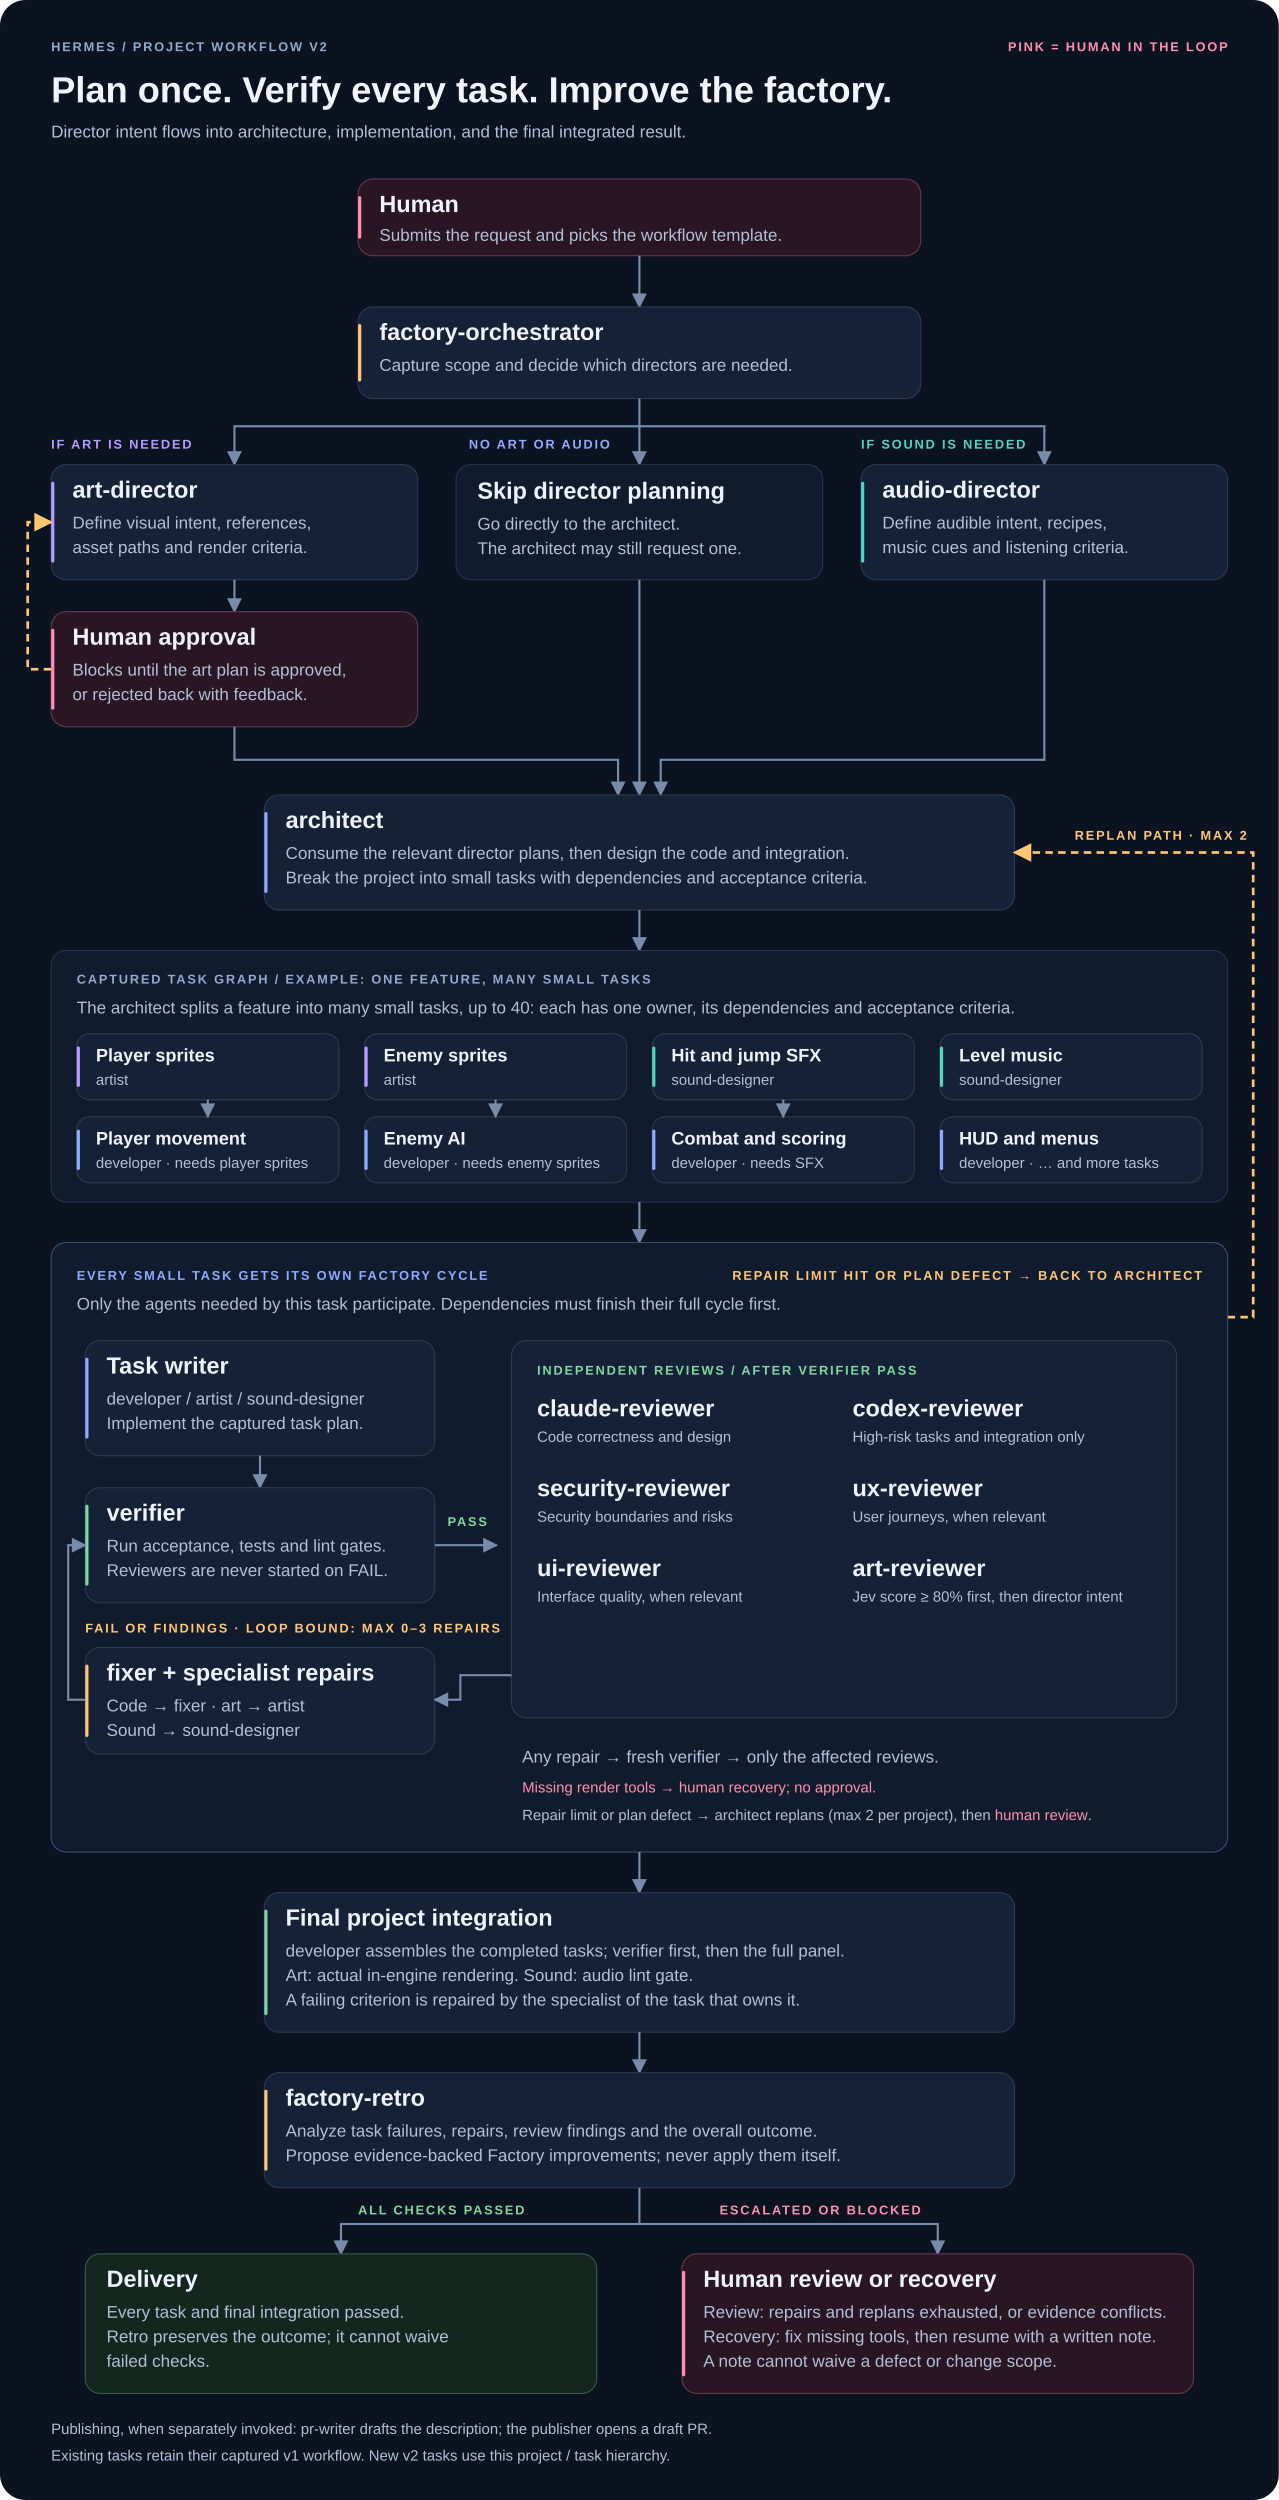
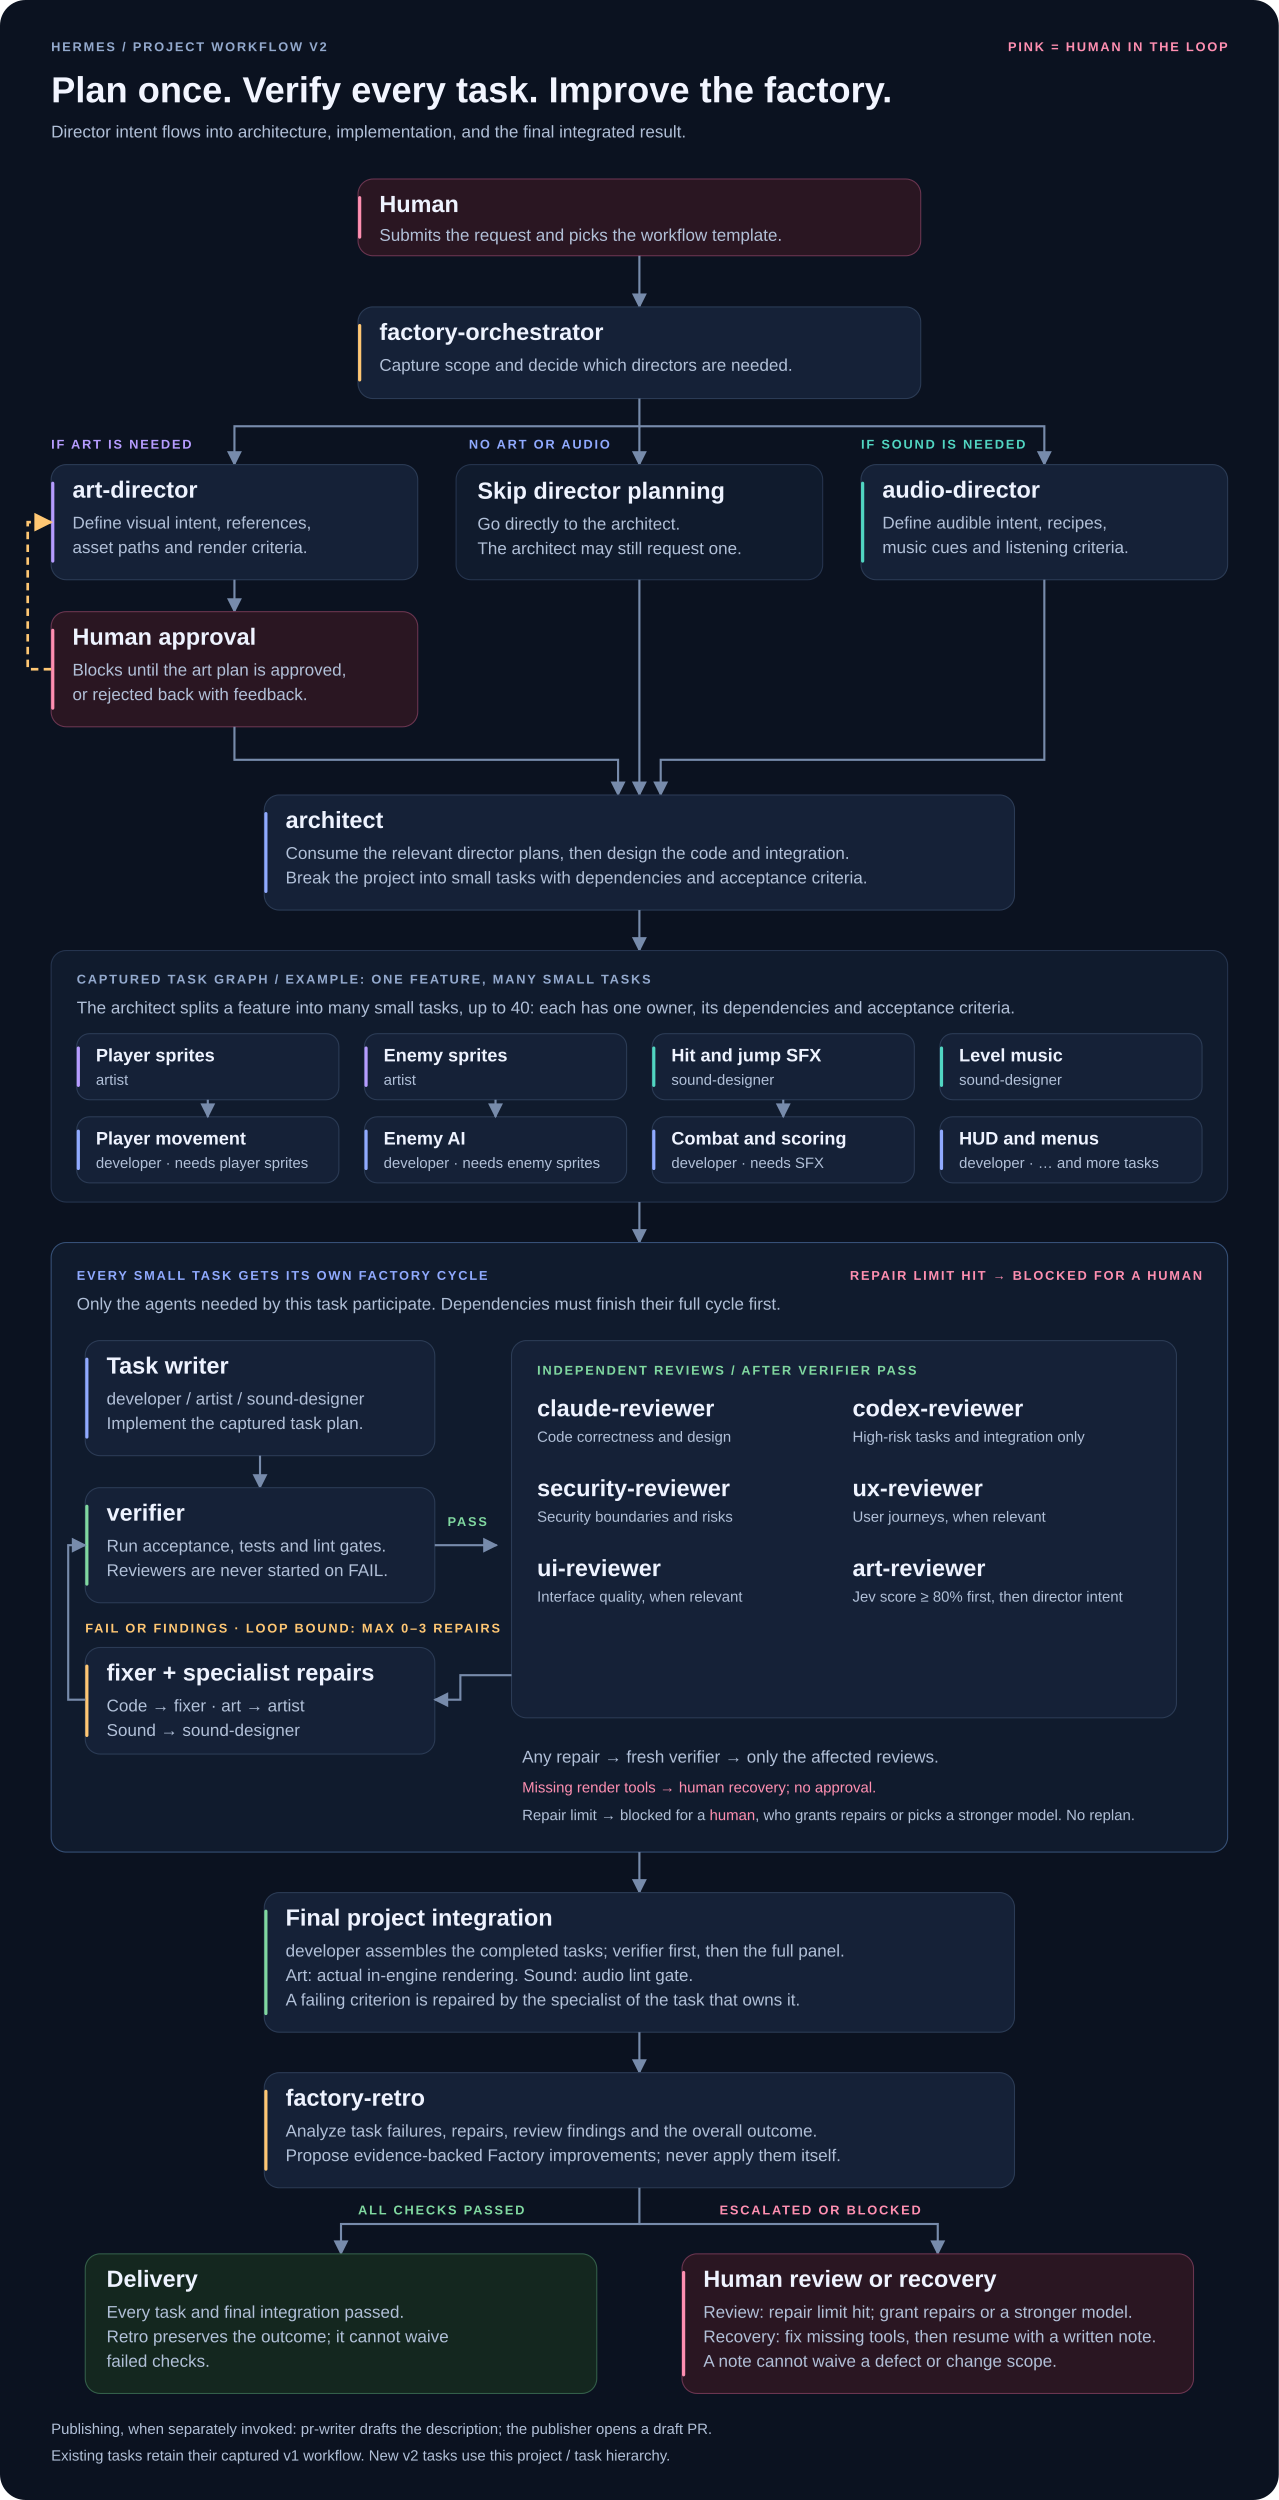
<svg xmlns="http://www.w3.org/2000/svg" width="1200" height="2346" viewBox="0 0 1200 2346" role="img" aria-labelledby="title desc">
  <defs>
    <marker id="a" viewBox="0 0 10 10" refX="9" refY="5" markerWidth="7" markerHeight="7" orient="auto">
      <path d="M0 0L10 5L0 10" fill="#778bab" />
    </marker>
    <marker id="b" viewBox="0 0 10 10" refX="9" refY="5" markerWidth="7" markerHeight="7" orient="auto">
      <path d="M0 0L10 5L0 10" fill="#ffc773" />
    </marker>
  </defs>
  <style>text{font-family:-apple-system,BlinkMacSystemFont,'Segoe UI',Arial,sans-serif}.title{fill:#f2f5ff;font-size:34px;font-weight:700}.name{fill:#eef3ff;font-size:22px;font-weight:650}.body{fill:#b1c0d8;font-size:16px}.small{fill:#b1c0d8;font-size:14px}.label{font-size:12px;font-weight:700;letter-spacing:1.7px}.chip{fill:#eef3ff;font-size:17px;font-weight:650}.back{fill:none;stroke:#ffc773;stroke-width:2.5;stroke-dasharray:7 5;marker-end:url(#b)}.line{fill:none;stroke:#778bab;stroke-width:2;marker-end:url(#a)}</style>
  <rect width="1200" height="2346" rx="24" fill="#0b1220" />
  <text x="48" y="48" class="label" fill="#93a9cd">HERMES / PROJECT WORKFLOW V2</text>
  <text x="1152" y="48" class="label" fill="#ff8fb1" text-anchor="end">PINK = HUMAN IN THE LOOP</text>
  <text x="48" y="96" class="title">Plan once. Verify every task. Improve the factory.</text>
  <text x="48" y="129" class="body">Director intent flows into architecture, implementation, and the final integrated result.</text>
  <rect x="336" y="168" width="528" height="72" rx="14" fill="#2a1622" stroke="#6b3550" />
  <rect x="336" y="184" width="3" height="40" rx="1.5" fill="#ff8fb1" />
  <text x="356" y="199" class="name">Human</text>
  <text x="356" y="226" class="body">Submits the request and picks the workflow template.</text>
  <path d="M600 240 V288" class="line" />
  <rect x="336" y="288" width="528" height="86" rx="14" fill="#152137" stroke="#2b3b55" />
  <rect x="336" y="304" width="3" height="54" rx="1.5" fill="#ffc773" />
  <text x="356" y="319" class="name">factory-orchestrator</text>
  <text x="356" y="348" class="body">Capture scope and decide which directors are needed.</text>
  <path d="M600 374 V400 H220 V436" class="line" />
  <path d="M600 400 V436" class="line" />
  <path d="M600 400 H980 V436" class="line" />
  <text x="48" y="421" class="label" fill="#b69cff">IF ART IS NEEDED</text>
  <text x="440" y="421" class="label" fill="#90aaff">NO ART OR AUDIO</text>
  <text x="808" y="421" class="label" fill="#51d6c2">IF SOUND IS NEEDED</text>
  <rect x="48" y="436" width="344" height="108" rx="14" fill="#152137" stroke="#2b3b55" />
  <rect x="48" y="452" width="3" height="76" rx="1.5" fill="#b69cff" />
  <text x="68" y="467" class="name">art-director</text>
  <text x="68" y="496" class="body">Define visual intent, references,</text>
  <text x="68" y="519" class="body">asset paths and render criteria.</text>
  <rect x="428" y="436" width="344" height="108" rx="14" fill="#101b2d" stroke="#25344e" />
  <text x="448" y="468" class="name">Skip director planning</text>
  <text x="448" y="497" class="body">Go directly to the architect.</text>
  <text x="448" y="520" class="body">The architect may still request one.</text>
  <rect x="808" y="436" width="344" height="108" rx="14" fill="#152137" stroke="#2b3b55" />
  <rect x="808" y="452" width="3" height="76" rx="1.5" fill="#51d6c2" />
  <text x="828" y="467" class="name">audio-director</text>
  <text x="828" y="496" class="body">Define audible intent, recipes,</text>
  <text x="828" y="519" class="body">music cues and listening criteria.</text>
  <path d="M220 544 V574" class="line" />
  <rect x="48" y="574" width="344" height="108" rx="14" fill="#2a1622" stroke="#6b3550" />
  <rect x="48" y="590" width="3" height="76" rx="1.5" fill="#ff8fb1" />
  <text x="68" y="605" class="name">Human approval</text>
  <text x="68" y="634" class="body">Blocks until the art plan is approved,</text>
  <text x="68" y="657" class="body">or rejected back with feedback.</text>
  <path d="M48 628 H26 V490 H48" class="back" />
  <path d="M220 682 V713 H580 V746" class="line" />
  <path d="M600 544 V746" class="line" />
  <path d="M980 544 V713 H620 V746" class="line" />
  <rect x="248" y="746" width="704" height="108" rx="14" fill="#152137" stroke="#2b3b55" />
  <rect x="248" y="762" width="3" height="76" rx="1.5" fill="#90aaff" />
  <text x="268" y="777" class="name">architect</text>
  <text x="268" y="806" class="body">Consume the relevant director plans, then design the code and integration.</text>
  <text x="268" y="829" class="body">Break the project into small tasks with dependencies and acceptance criteria.</text>
  <path d="M600 854 V892" class="line" />
-   <path d="M1152 1236 H1176 V800 H952" class="back" />
-   <text x="1170" y="788" class="label" fill="#ffc773" text-anchor="end">REPLAN PATH · MAX 2</text>
  <g transform="translate(0,-130)">
    <rect x="48" y="1022" width="1104" height="236" rx="14" fill="#101b2d" stroke="#25344e" />
    <text x="72" y="1053" class="label" fill="#93a9cd">CAPTURED TASK GRAPH / EXAMPLE: ONE FEATURE, MANY SMALL TASKS</text>
    <text x="72" y="1081" class="body">The architect splits a feature into many small tasks, up to 40: each has one owner, its dependencies and acceptance criteria.</text>
    <rect x="72" y="1100" width="246" height="62" rx="12" fill="#152137" stroke="#2b3b55" />
    <rect x="72" y="1112" width="3" height="38" rx="1.5" fill="#b69cff" />
    <text x="90" y="1126" class="chip">Player sprites</text>
    <text x="90" y="1148" class="small">artist</text>
    <rect x="342" y="1100" width="246" height="62" rx="12" fill="#152137" stroke="#2b3b55" />
    <rect x="342" y="1112" width="3" height="38" rx="1.5" fill="#b69cff" />
    <text x="360" y="1126" class="chip">Enemy sprites</text>
    <text x="360" y="1148" class="small">artist</text>
    <rect x="612" y="1100" width="246" height="62" rx="12" fill="#152137" stroke="#2b3b55" />
    <rect x="612" y="1112" width="3" height="38" rx="1.5" fill="#51d6c2" />
    <text x="630" y="1126" class="chip">Hit and jump SFX</text>
    <text x="630" y="1148" class="small">sound-designer</text>
    <rect x="882" y="1100" width="246" height="62" rx="12" fill="#152137" stroke="#2b3b55" />
    <rect x="882" y="1112" width="3" height="38" rx="1.5" fill="#51d6c2" />
    <text x="900" y="1126" class="chip">Level music</text>
    <text x="900" y="1148" class="small">sound-designer</text>
    <rect x="72" y="1178" width="246" height="62" rx="12" fill="#152137" stroke="#2b3b55" />
    <rect x="72" y="1190" width="3" height="38" rx="1.5" fill="#90aaff" />
    <text x="90" y="1204" class="chip">Player movement</text>
    <text x="90" y="1226" class="small">developer · needs player sprites</text>
    <rect x="342" y="1178" width="246" height="62" rx="12" fill="#152137" stroke="#2b3b55" />
    <rect x="342" y="1190" width="3" height="38" rx="1.5" fill="#90aaff" />
    <text x="360" y="1204" class="chip">Enemy AI</text>
    <text x="360" y="1226" class="small">developer · needs enemy sprites</text>
    <rect x="612" y="1178" width="246" height="62" rx="12" fill="#152137" stroke="#2b3b55" />
    <rect x="612" y="1190" width="3" height="38" rx="1.5" fill="#90aaff" />
    <text x="630" y="1204" class="chip">Combat and scoring</text>
    <text x="630" y="1226" class="small">developer · needs SFX</text>
    <rect x="882" y="1178" width="246" height="62" rx="12" fill="#152137" stroke="#2b3b55" />
    <rect x="882" y="1190" width="3" height="38" rx="1.5" fill="#90aaff" />
    <text x="900" y="1204" class="chip">HUD and menus</text>
    <text x="900" y="1226" class="small">developer · … and more tasks</text>
    <path d="M195 1162 V1178" class="line" />
    <path d="M465 1162 V1178" class="line" />
    <path d="M735 1162 V1178" class="line" />
    <path d="M600 1258 V1296" class="line" />
    <rect x="48" y="1296" width="1104" height="572" rx="14" fill="#101b2d" stroke="#365077" />
    <text x="72" y="1331" class="label" fill="#90aaff">EVERY SMALL TASK GETS ITS OWN FACTORY CYCLE</text>
-     <text x="1128" y="1331" class="label" fill="#ffc773" text-anchor="end">REPAIR LIMIT HIT OR PLAN DEFECT → BACK TO ARCHITECT</text>
+     <text x="1128" y="1331" class="label" fill="#ff8fb1" text-anchor="end">REPAIR LIMIT HIT → BLOCKED FOR A HUMAN</text>
    <text x="72" y="1359" class="body">Only the agents needed by this task participate. Dependencies must finish their full cycle first.</text>
    <rect x="80" y="1388" width="328" height="108" rx="14" fill="#152137" stroke="#2b3b55" />
    <rect x="80" y="1404" width="3" height="76" rx="1.5" fill="#90aaff" />
    <text x="100" y="1419" class="name">Task writer</text>
    <text x="100" y="1448" class="body">developer / artist / sound-designer</text>
    <text x="100" y="1471" class="body">Implement the captured task plan.</text>
    <path d="M244 1496 V1526" class="line" />
    <rect x="80" y="1526" width="328" height="108" rx="14" fill="#152137" stroke="#2b3b55" />
    <rect x="80" y="1542" width="3" height="76" rx="1.5" fill="#80d8a0" />
    <text x="100" y="1557" class="name">verifier</text>
    <text x="100" y="1586" class="body">Run acceptance, tests and lint gates.</text>
    <text x="100" y="1609" class="body">Reviewers are never started on FAIL.</text>
    <path d="M408 1580 H466" class="line" />
    <text x="420" y="1562" class="label" fill="#80d8a0">PASS</text>
    <rect x="480" y="1388" width="624" height="354" rx="14" fill="#152137" stroke="#2b3b55" />
    <text x="504" y="1420" class="label" fill="#80d8a0">INDEPENDENT REVIEWS / AFTER VERIFIER PASS</text>
    <text x="504" y="1459" class="name">claude-reviewer</text>
    <text x="504" y="1483" class="small">Code correctness and design</text>
    <text x="800" y="1459" class="name">codex-reviewer</text>
    <text x="800" y="1483" class="small">High-risk tasks and integration only</text>
    <text x="504" y="1534" class="name">security-reviewer</text>
    <text x="504" y="1558" class="small">Security boundaries and risks</text>
    <text x="800" y="1534" class="name">ux-reviewer</text>
    <text x="800" y="1558" class="small">User journeys, when relevant</text>
    <text x="504" y="1609" class="name">ui-reviewer</text>
    <text x="504" y="1633" class="small">Interface quality, when relevant</text>
    <text x="800" y="1609" class="name">art-reviewer</text>
    <text x="800" y="1633" class="small">Jev score ≥ 80% first, then director intent</text>
    <rect x="80" y="1676" width="328" height="100" rx="14" fill="#152137" stroke="#2b3b55" />
    <rect x="80" y="1692" width="3" height="68" rx="1.5" fill="#ffc773" />
    <text x="100" y="1707" class="name">fixer + specialist repairs</text>
    <text x="100" y="1736" class="body">Code → fixer · art → artist</text>
    <text x="100" y="1759" class="body">Sound → sound-designer</text>
    <path d="M80 1725 H64 V1580 H80" class="line" />
    <text x="80" y="1662" class="label" fill="#ffc773">FAIL OR FINDINGS · LOOP BOUND: MAX 0–3 REPAIRS</text>
    <path d="M480 1702 H432 V1725 H408" class="line" />
    <text x="490" y="1784" class="body">Any repair → fresh verifier → only the affected reviews.</text>
    <text x="490" y="1812" class="small" style="fill:#ff8fb1">Missing render tools → human recovery; no approval.</text>
-     <text x="490" y="1838" class="small">Repair limit or plan defect → architect replans (max 2 per project), then <tspan fill="#ff8fb1">human review</tspan>.</text>
+     <text x="490" y="1838" class="small">Repair limit → blocked for a <tspan fill="#ff8fb1">human</tspan>, who grants repairs or picks a stronger model. No replan.</text>
    <path d="M600 1868 V1906" class="line" />
    <rect x="248" y="1906" width="704" height="131" rx="14" fill="#152137" stroke="#2b3b55" />
    <rect x="248" y="1922" width="3" height="99" rx="1.5" fill="#80d8a0" />
    <text x="268" y="1937" class="name">Final project integration</text>
    <text x="268" y="1966" class="body">developer assembles the completed tasks; verifier first, then the full panel.</text>
    <text x="268" y="1989" class="body">Art: actual in-engine rendering. Sound: audio lint gate.</text>
    <text x="268" y="2012" class="body">A failing criterion is repaired by the specialist of the task that owns it.</text>
    <path d="M600 2037 V2075" class="line" />
    <rect x="248" y="2075" width="704" height="108" rx="14" fill="#152137" stroke="#2b3b55" />
    <rect x="248" y="2091" width="3" height="76" rx="1.5" fill="#ffc773" />
    <text x="268" y="2106" class="name">factory-retro</text>
    <text x="268" y="2135" class="body">Analyze task failures, repairs, review findings and the overall outcome.</text>
    <text x="268" y="2158" class="body">Propose evidence-backed Factory improvements; never apply them itself.</text>
    <path d="M600 2183 V2217 H320 V2245" class="line" />
    <path d="M600 2217 H880 V2245" class="line" />
    <text x="336" y="2208" class="label" fill="#80d8a0">ALL CHECKS PASSED</text>
    <text x="864" y="2208" class="label" fill="#ff8fb1" text-anchor="end">ESCALATED OR BLOCKED</text>
    <rect x="80" y="2245" width="480" height="131" rx="14" fill="#14271f" stroke="#335f49" />
    <text x="100" y="2276" class="name">Delivery</text>
    <text x="100" y="2305" class="body">Every task and final integration passed.</text>
    <text x="100" y="2328" class="body">Retro preserves the outcome; it cannot waive</text>
    <text x="100" y="2351" class="body">failed checks.</text>
    <rect x="640" y="2245" width="480" height="131" rx="14" fill="#2a1622" stroke="#6b3550" />
    <rect x="640" y="2261" width="3" height="99" rx="1.5" fill="#ff8fb1" />
    <text x="660" y="2276" class="name">Human review or recovery</text>
-     <text x="660" y="2305" class="body">Review: repairs and replans exhausted, or evidence conflicts.</text>
+     <text x="660" y="2305" class="body">Review: repair limit hit; grant repairs or a stronger model.</text>
    <text x="660" y="2328" class="body">Recovery: fix missing tools, then resume with a written note.</text>
    <text x="660" y="2351" class="body">A note cannot waive a defect or change scope.</text>
    <text x="48" y="2414" class="small">Publishing, when separately invoked: pr-writer drafts the description; the publisher opens a draft PR.</text>
    <text x="48" y="2439" class="small">Existing tasks retain their captured v1 workflow. New v2 tasks use this project / task hierarchy.</text>
  </g>
</svg>
